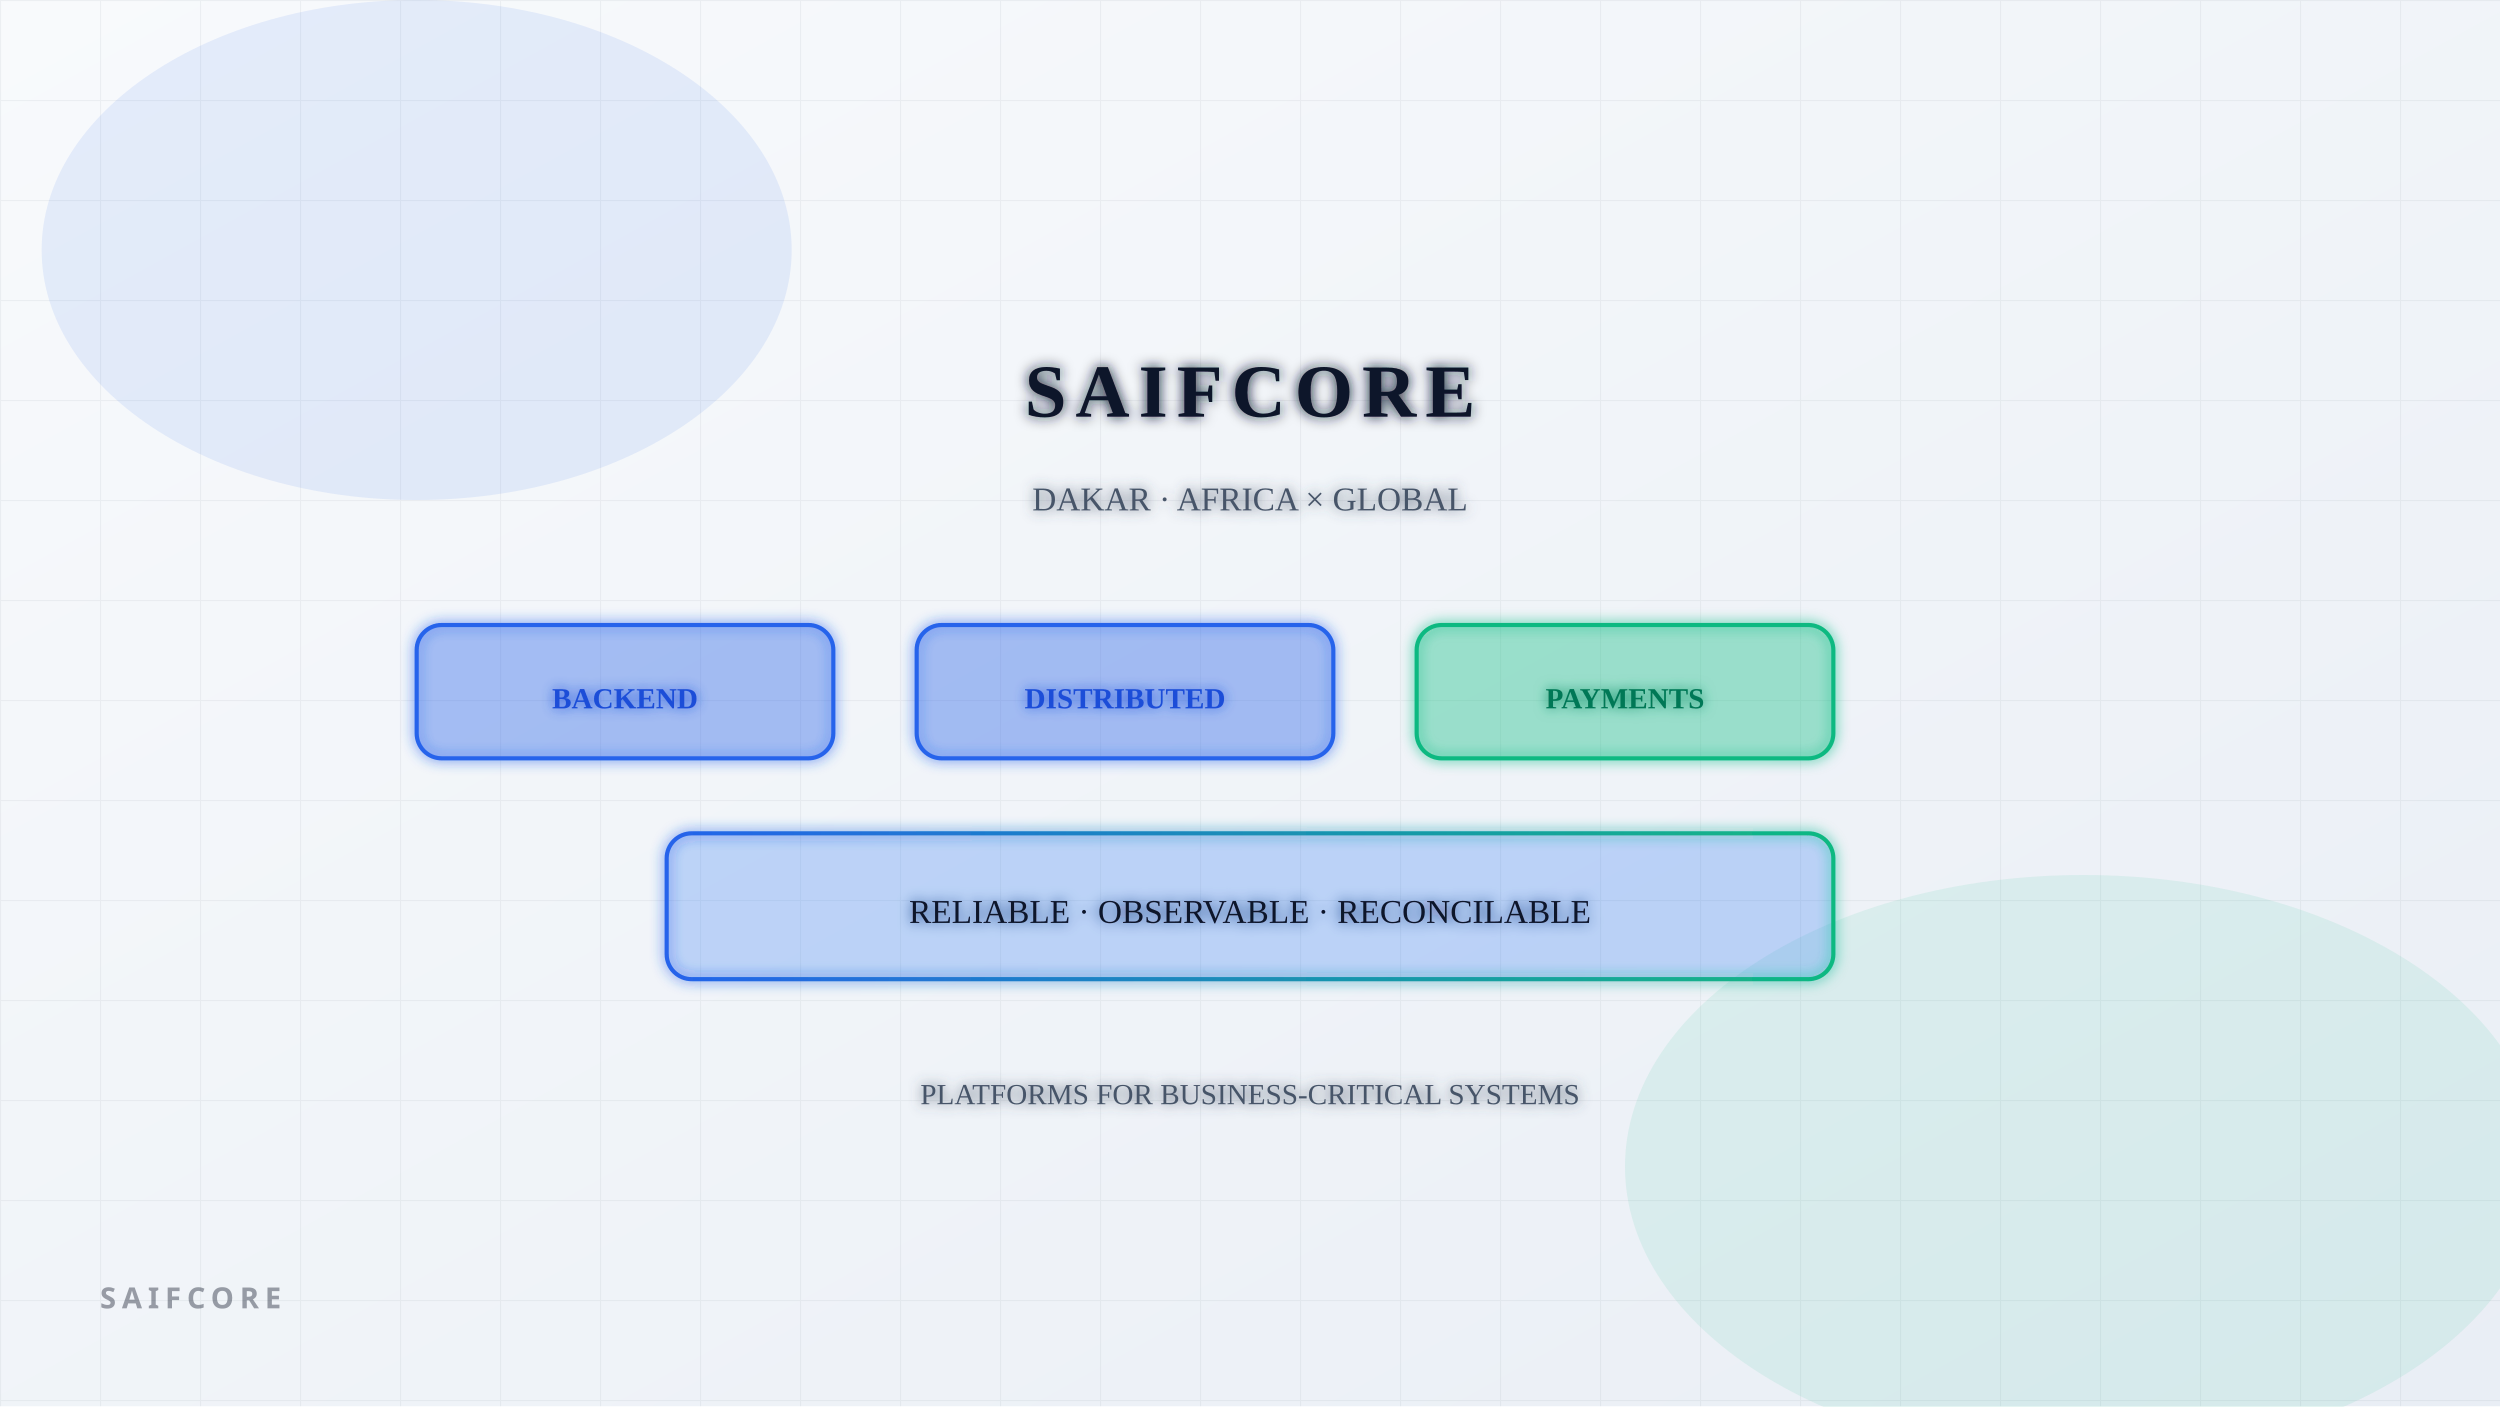
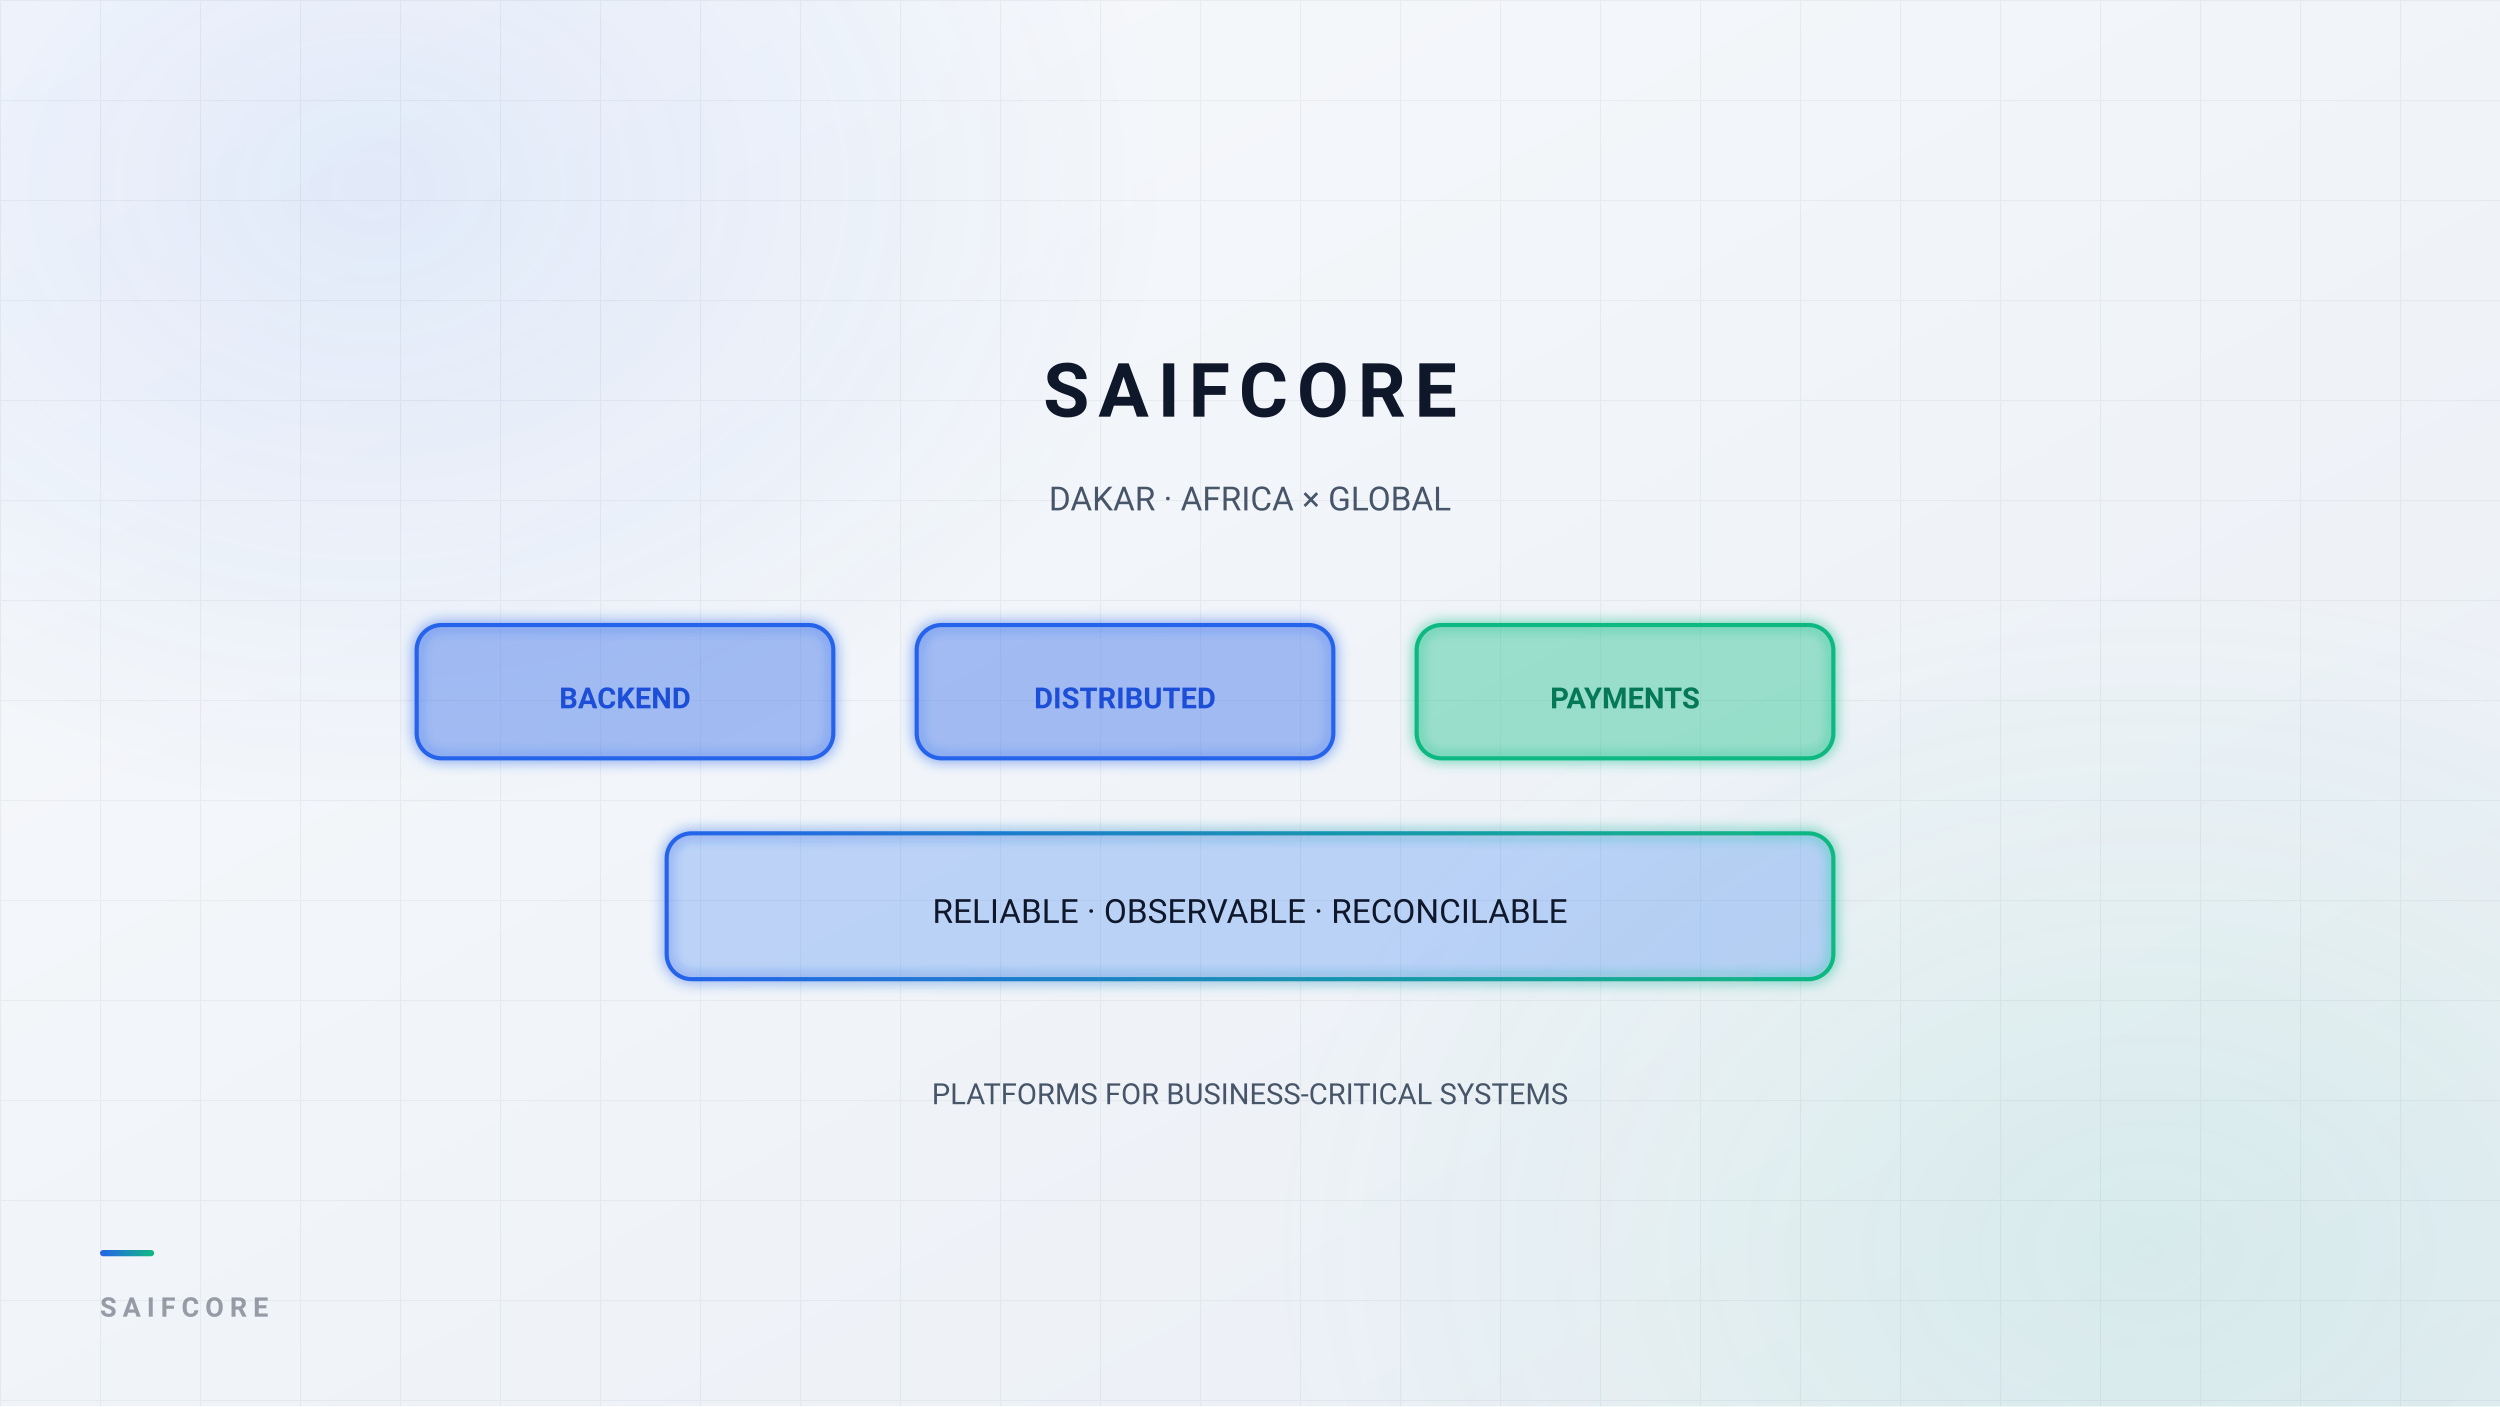
- <svg xmlns="http://www.w3.org/2000/svg" viewBox="0 0 1200 675" role="img" aria-hidden="true">
+ <svg xmlns="http://www.w3.org/2000/svg" viewBox="0 0 1200 675" role="img" aria-hidden="true" font-family="ui-sans-serif,system-ui,-apple-system,Segoe UI,Roboto,sans-serif">
  <defs>
    <linearGradient id="bg" x1="0%" y1="0%" x2="100%" y2="100%">
      <stop offset="0%" stop-color="#f8fafc" />
      <stop offset="100%" stop-color="#e9eef5" />
    </linearGradient>
    <linearGradient id="brand" x1="0%" y1="0%" x2="100%" y2="0%">
      <stop offset="0%" stop-color="#2563eb" />
      <stop offset="100%" stop-color="#10b981" />
    </linearGradient>
+     <radialGradient id="haloBlue">
+       <stop offset="0%" stop-color="#2563eb" stop-opacity="0.1" />
+       <stop offset="100%" stop-color="#2563eb" stop-opacity="0" />
+     </radialGradient>
+     <radialGradient id="haloGreen">
+       <stop offset="0%" stop-color="#10b981" stop-opacity="0.09" />
+       <stop offset="100%" stop-color="#10b981" stop-opacity="0" />
+     </radialGradient>
    <pattern id="grid" width="48" height="48" patternUnits="userSpaceOnUse">
      <path d="M48 0H0V48" fill="none" stroke="rgba(15,23,42,0.05)" stroke-width="1" />
    </pattern>
    <filter id="glow" x="-50%" y="-50%" width="200%" height="200%">
      <feGaussianBlur stdDeviation="3" result="b" />
      <feMerge>
        <feMergeNode in="b" />
        <feMergeNode in="SourceGraphic" />
      </feMerge>
    </filter>
  </defs>
  <rect width="1200" height="675" fill="url(#bg)" />
  <rect width="1200" height="675" fill="url(#grid)" />
-   <ellipse cx="200" cy="120" rx="180" ry="120" fill="#2563eb" opacity="0.1" />
-   <ellipse cx="1000" cy="560" rx="220" ry="140" fill="#10b981" opacity="0.09" />
+   <ellipse cx="180" cy="90" rx="380" ry="300" fill="url(#haloBlue)" />
+   <ellipse cx="1030" cy="600" rx="420" ry="320" fill="url(#haloGreen)" />
  <g filter="url(#glow)">
+     <rect x="200" y="300" width="200" height="64" rx="12" fill="rgba(37,99,235,0.22)" stroke="#2563eb" stroke-width="2" />
+     <rect x="440" y="300" width="200" height="64" rx="12" fill="rgba(37,99,235,0.22)" stroke="#2563eb" stroke-width="2" />
+     <rect x="680" y="300" width="200" height="64" rx="12" fill="rgba(16,185,129,0.2)" stroke="#10b981" stroke-width="2" />
+     <rect x="320" y="400" width="560" height="70" rx="12" fill="rgba(37,99,235,0.12)" stroke="url(#brand)" stroke-width="2" />
+   </g>
+   <g>
    <text x="600" y="200" text-anchor="middle" fill="#0f172a" font-size="36" font-weight="700" letter-spacing="0.12em">SAIFCORE</text>
    <text x="600" y="245" text-anchor="middle" fill="#475569" font-size="16">DAKAR · AFRICA × GLOBAL</text>
-     <rect x="200" y="300" width="200" height="64" rx="12" fill="rgba(37,99,235,0.22)" stroke="#2563eb" stroke-width="2" />
    <text x="300" y="340" text-anchor="middle" fill="#1d4ed8" font-size="14" font-weight="700">BACKEND</text>
-     <rect x="440" y="300" width="200" height="64" rx="12" fill="rgba(37,99,235,0.22)" stroke="#2563eb" stroke-width="2" />
    <text x="540" y="340" text-anchor="middle" fill="#1d4ed8" font-size="14" font-weight="700">DISTRIBUTED</text>
-     <rect x="680" y="300" width="200" height="64" rx="12" fill="rgba(16,185,129,0.2)" stroke="#10b981" stroke-width="2" />
    <text x="780" y="340" text-anchor="middle" fill="#047857" font-size="14" font-weight="700">PAYMENTS</text>
-     <rect x="320" y="400" width="560" height="70" rx="12" fill="rgba(37,99,235,0.12)" stroke="url(#brand)" stroke-width="2" />
    <text x="600" y="443" text-anchor="middle" fill="#0f172a" font-size="16">RELIABLE · OBSERVABLE · RECONCILABLE</text>
    <text x="600" y="530" text-anchor="middle" fill="#475569" font-size="14">PLATFORMS FOR BUSINESS-CRITICAL SYSTEMS</text>
  </g>
-   <text x="48" y="628" fill="rgba(15,23,42,0.4)" font-family="ui-sans-serif,system-ui,sans-serif" font-size="14" font-weight="600" letter-spacing="0.2em">SAIFCORE</text>
+   <rect x="48" y="600" width="26" height="3" rx="1.5" fill="url(#brand)" />
+   <text x="48" y="632" fill="rgba(15,23,42,0.4)" font-size="13" font-weight="700" letter-spacing="0.22em">SAIFCORE</text>
</svg>
